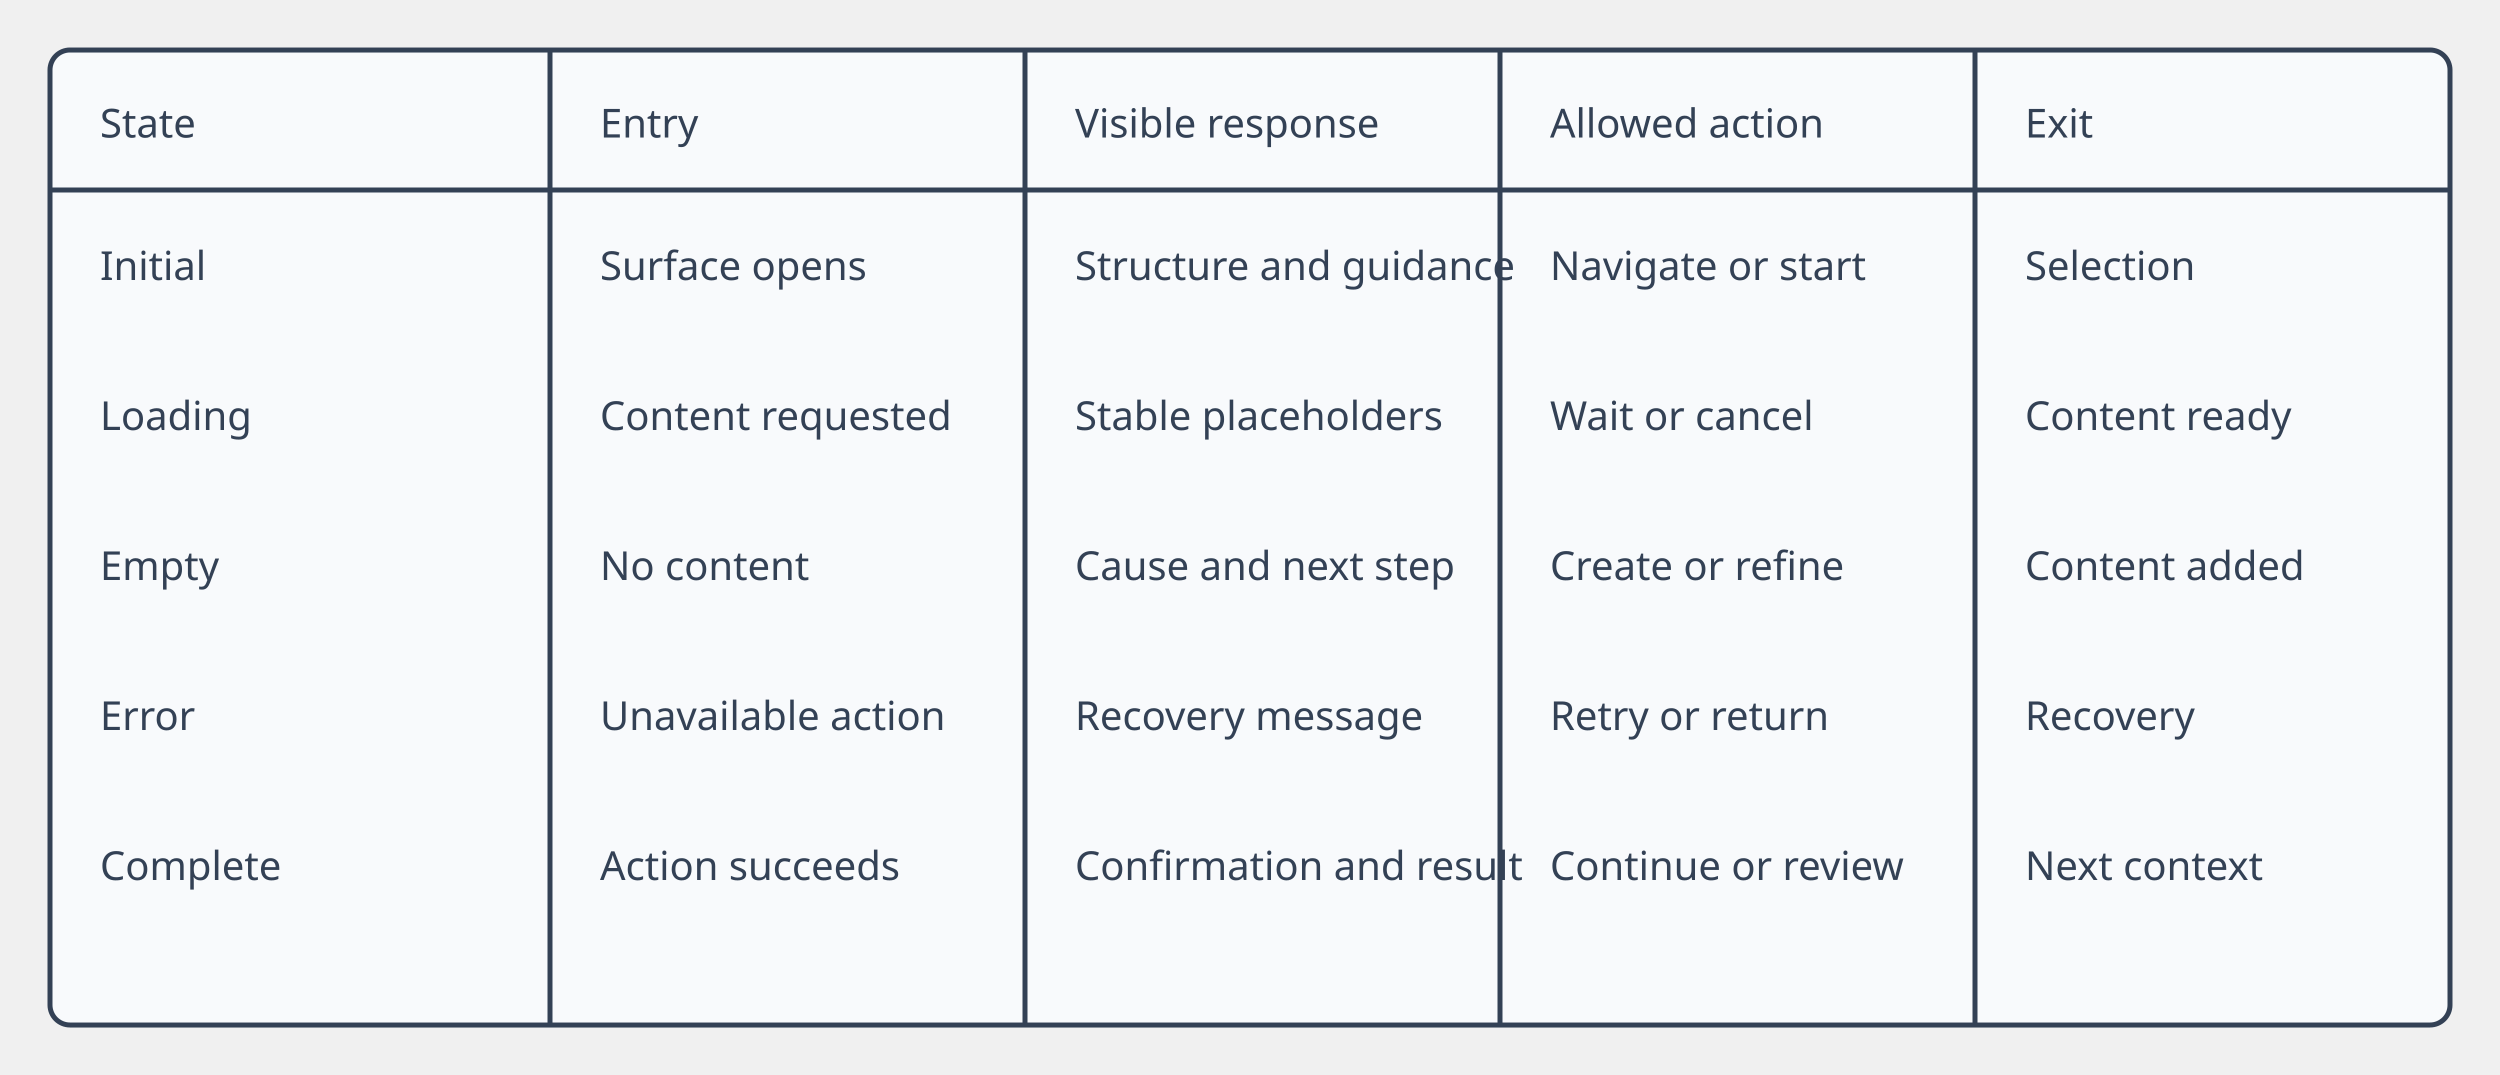
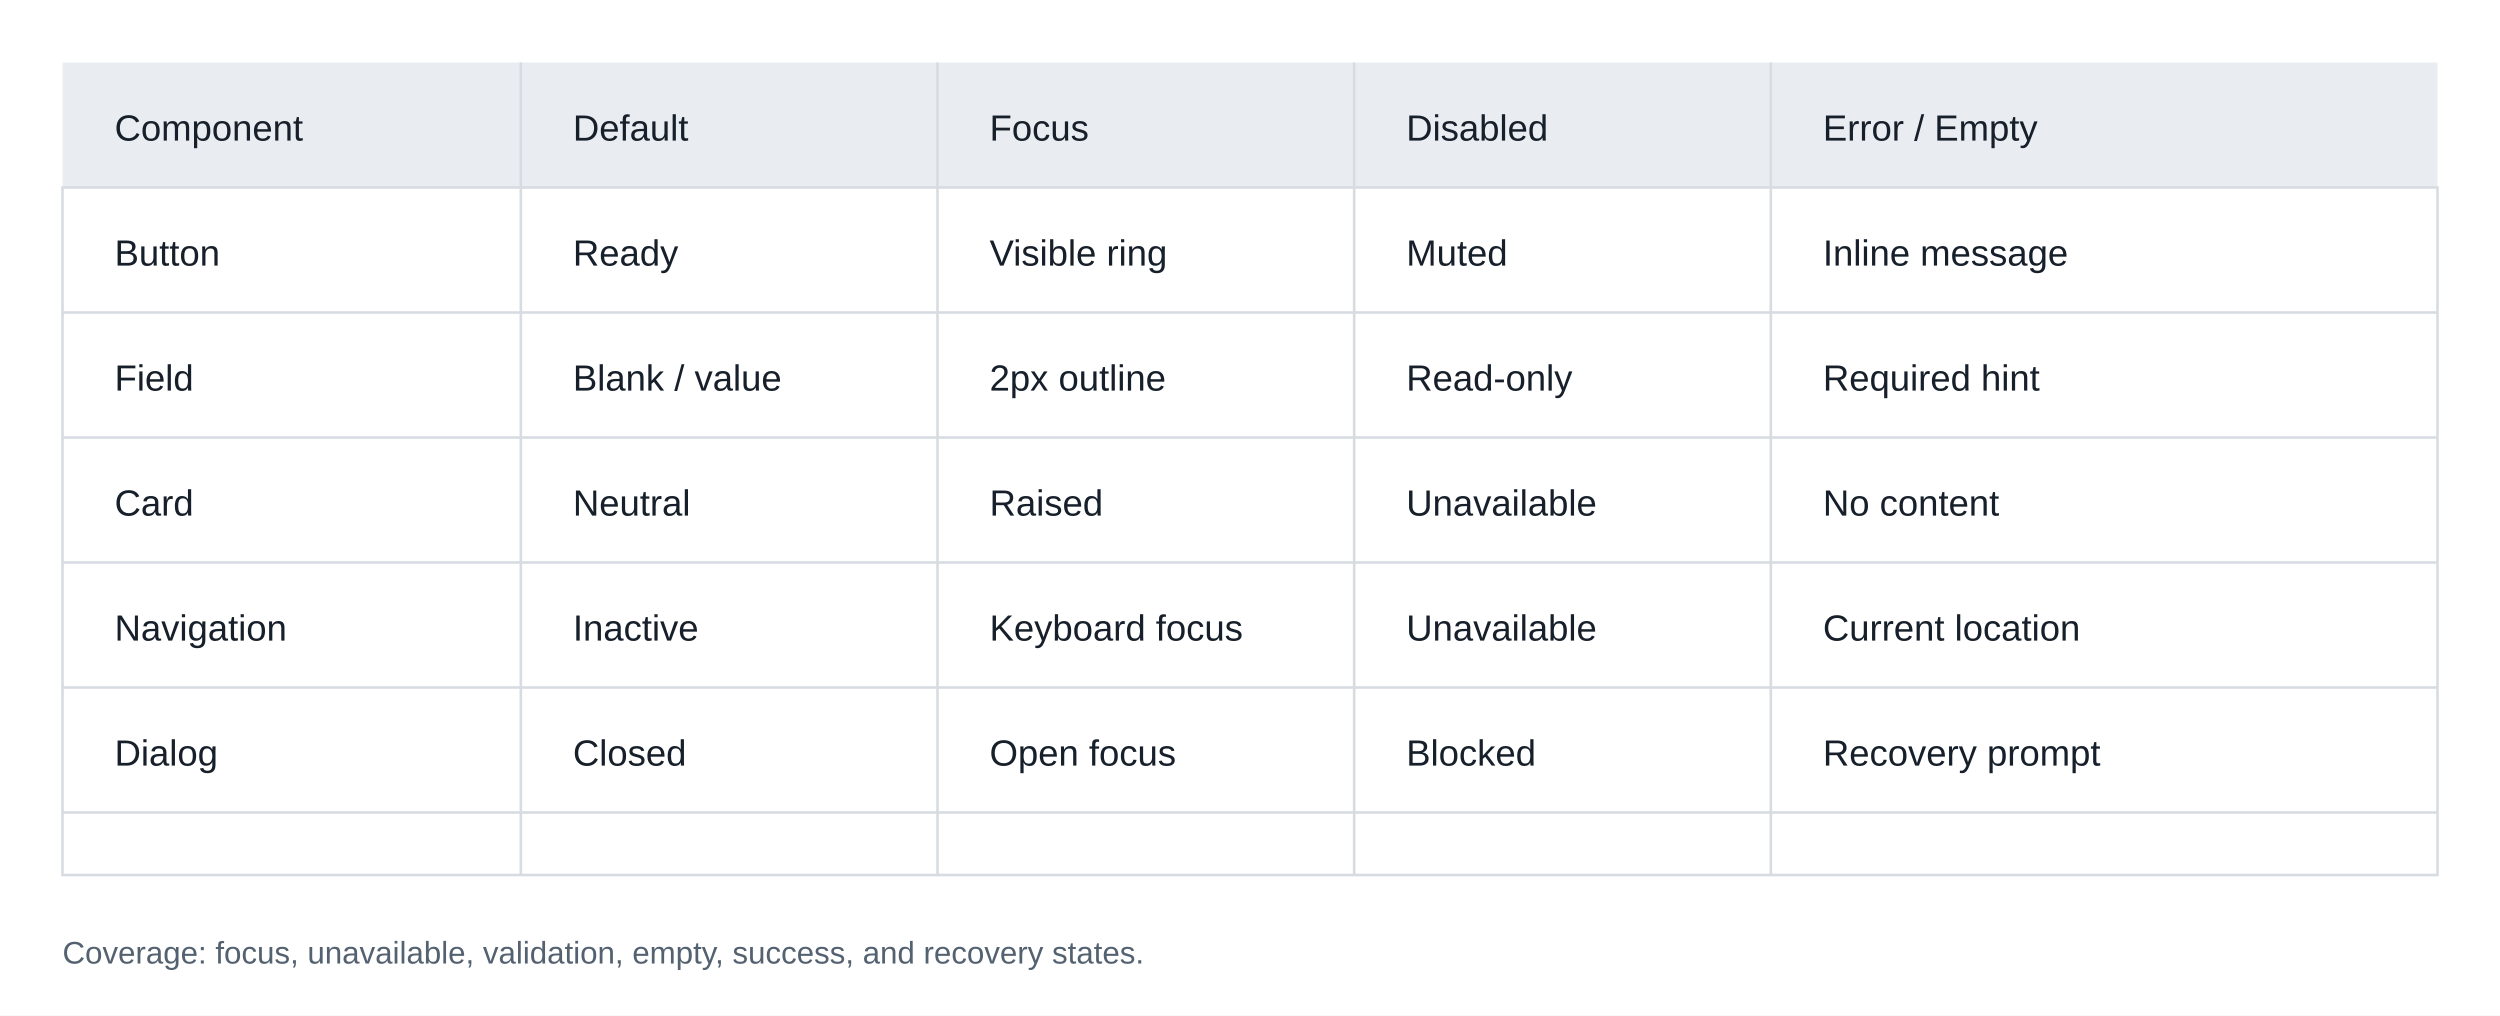
- <svg xmlns="http://www.w3.org/2000/svg" viewBox="0 0 1000 430" aria-label="Interface state matrix">
-   <g fill="#F8FAFC" stroke="#334155" stroke-width="2">
-     <rect x="20" y="20" width="960" height="390" rx="8" />
-     <path d="M20 76h960M220 20v390M410 20v390M600 20v390M790 20v390" />
+ <svg xmlns="http://www.w3.org/2000/svg" viewBox="0 0 960 390" role="img" aria-label="Component state matrix">
+   <rect width="960" height="390" fill="#fff" />
+   <g font-family="Arial,sans-serif" font-size="14" fill="#17202a">
+     <rect x="24" y="24" width="912" height="48" fill="#e9edf2" />
+     <g stroke="#d7dce3" fill="none">
+       <rect x="24" y="72" width="912" height="264" />
+       <path d="M200 24v312M360 24v312M520 24v312M680 24v312M24 120h912M24 168h912M24 216h912M24 264h912M24 312h912" />
+     </g>
+     <text x="44" y="54">Component</text>
+     <text x="220" y="54">Default</text>
+     <text x="380" y="54">Focus</text>
+     <text x="540" y="54">Disabled</text>
+     <text x="700" y="54">Error / Empty</text>
+     <text x="44" y="102">Button</text>
+     <text x="220" y="102">Ready</text>
+     <text x="380" y="102">Visible ring</text>
+     <text x="540" y="102">Muted</text>
+     <text x="700" y="102">Inline message</text>
+     <text x="44" y="150">Field</text>
+     <text x="220" y="150">Blank / value</text>
+     <text x="380" y="150">2px outline</text>
+     <text x="540" y="150">Read-only</text>
+     <text x="700" y="150">Required hint</text>
+     <text x="44" y="198">Card</text>
+     <text x="220" y="198">Neutral</text>
+     <text x="380" y="198">Raised</text>
+     <text x="540" y="198">Unavailable</text>
+     <text x="700" y="198">No content</text>
+     <text x="44" y="246">Navigation</text>
+     <text x="220" y="246">Inactive</text>
+     <text x="380" y="246">Keyboard focus</text>
+     <text x="540" y="246">Unavailable</text>
+     <text x="700" y="246">Current location</text>
+     <text x="44" y="294">Dialog</text>
+     <text x="220" y="294">Closed</text>
+     <text x="380" y="294">Open focus</text>
+     <text x="540" y="294">Blocked</text>
+     <text x="700" y="294">Recovery prompt</text>
  </g>
-   <g fill="#334155" font-family="system-ui,sans-serif" font-size="16">
-     <text x="40" y="55">State</text>
-     <text x="240" y="55">Entry</text>
-     <text x="430" y="55">Visible response</text>
-     <text x="620" y="55">Allowed action</text>
-     <text x="810" y="55">Exit</text>
-     <text x="40" y="112">Initial</text>
-     <text x="240" y="112">Surface opens</text>
-     <text x="430" y="112">Structure and guidance</text>
-     <text x="620" y="112">Navigate or start</text>
-     <text x="810" y="112">Selection</text>
-     <text x="40" y="172">Loading</text>
-     <text x="240" y="172">Content requested</text>
-     <text x="430" y="172">Stable placeholders</text>
-     <text x="620" y="172">Wait or cancel</text>
-     <text x="810" y="172">Content ready</text>
-     <text x="40" y="232">Empty</text>
-     <text x="240" y="232">No content</text>
-     <text x="430" y="232">Cause and next step</text>
-     <text x="620" y="232">Create or refine</text>
-     <text x="810" y="232">Content added</text>
-     <text x="40" y="292">Error</text>
-     <text x="240" y="292">Unavailable action</text>
-     <text x="430" y="292">Recovery message</text>
-     <text x="620" y="292">Retry or return</text>
-     <text x="810" y="292">Recovery</text>
-     <text x="40" y="352">Complete</text>
-     <text x="240" y="352">Action succeeds</text>
-     <text x="430" y="352">Confirmation and result</text>
-     <text x="620" y="352">Continue or review</text>
-     <text x="810" y="352">Next context</text>
-   </g>
+   <text x="24" y="370" font-family="Arial,sans-serif" font-size="12" fill="#536170">Coverage: focus, unavailable, validation, empty, success, and recovery states.</text>
</svg>
